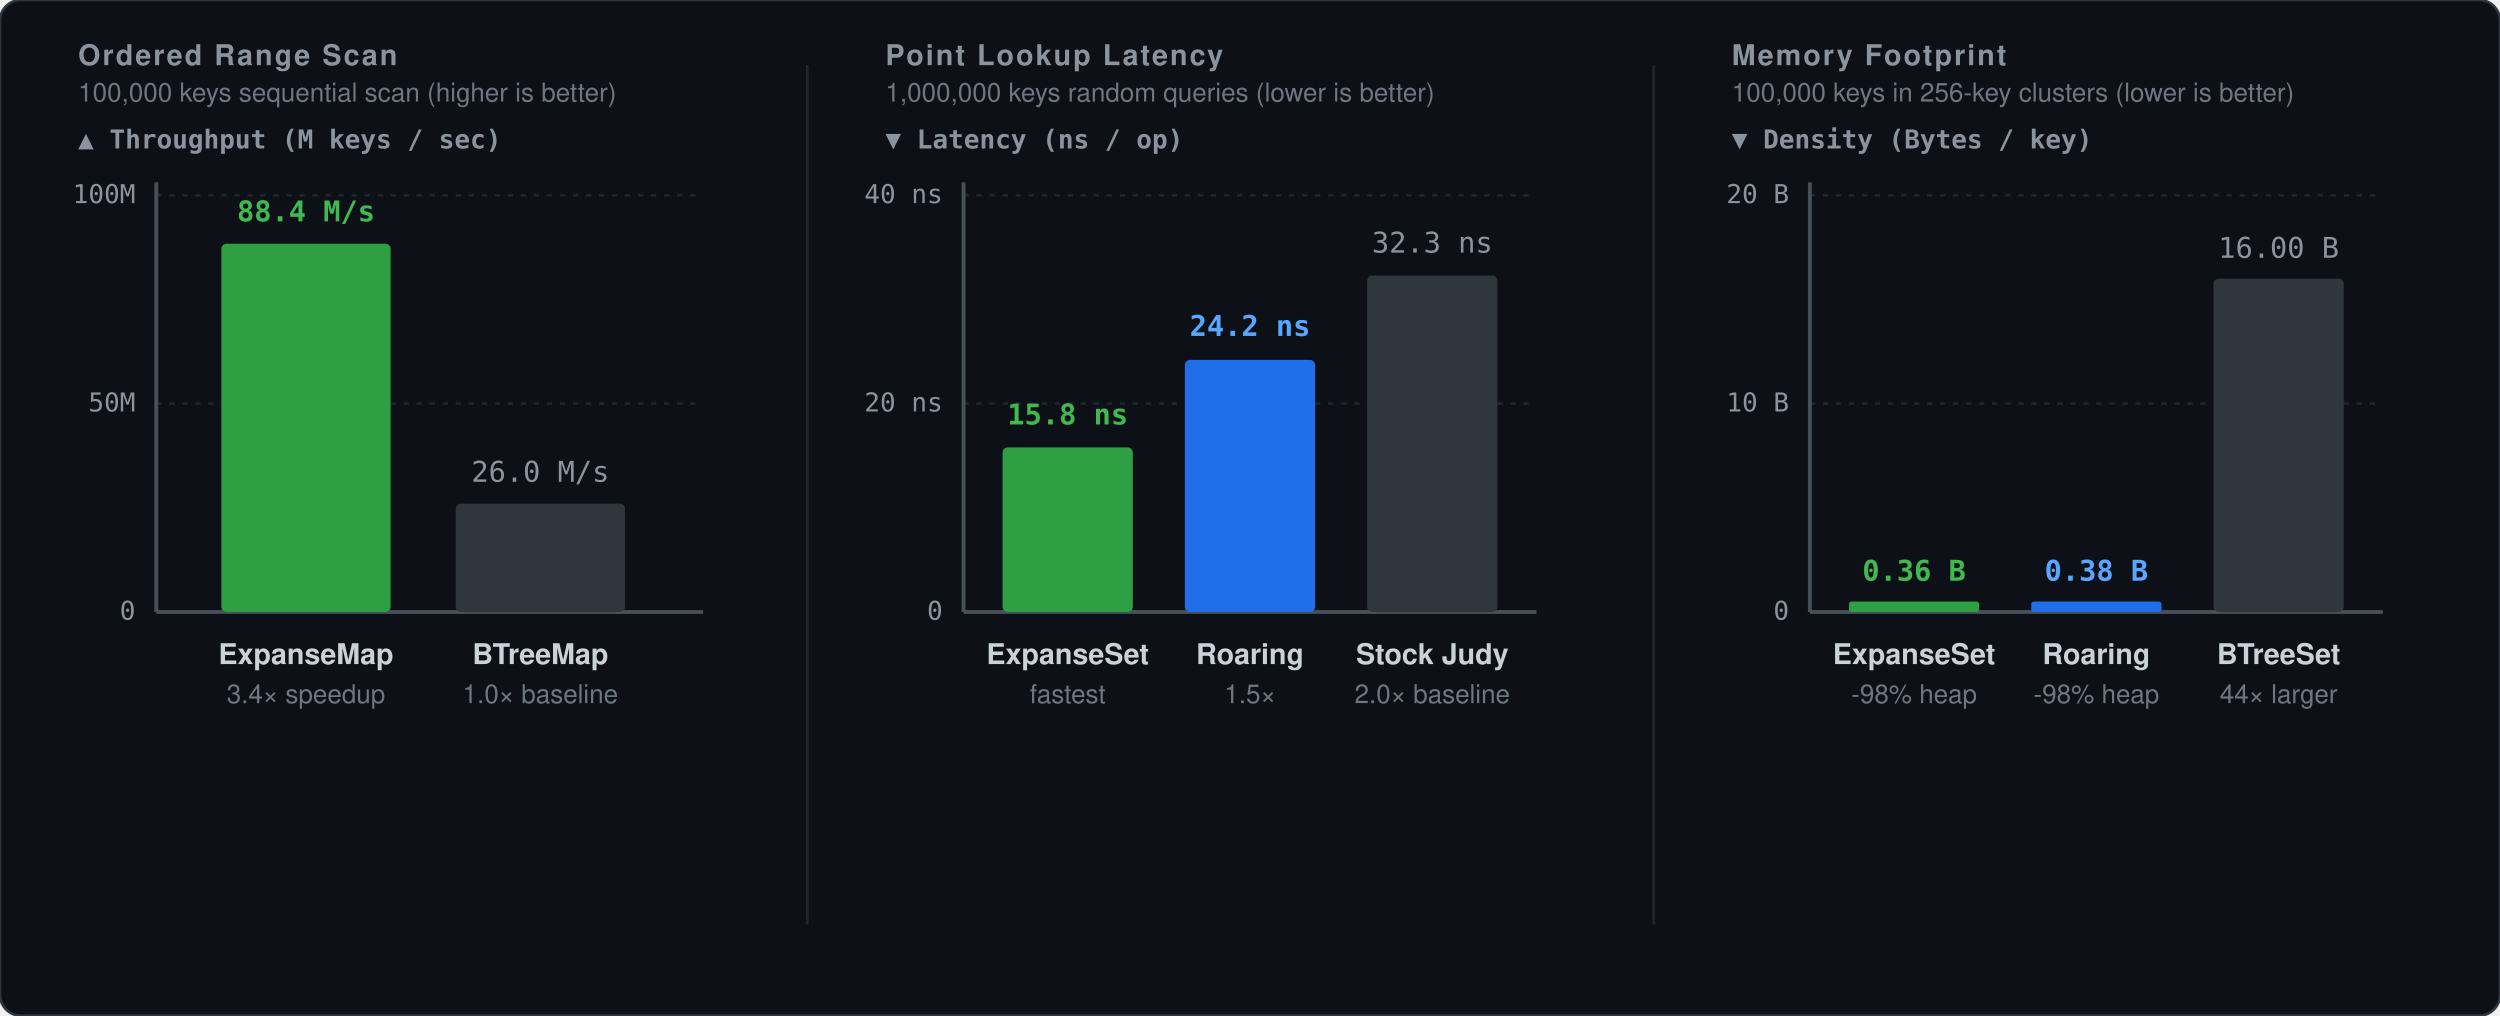
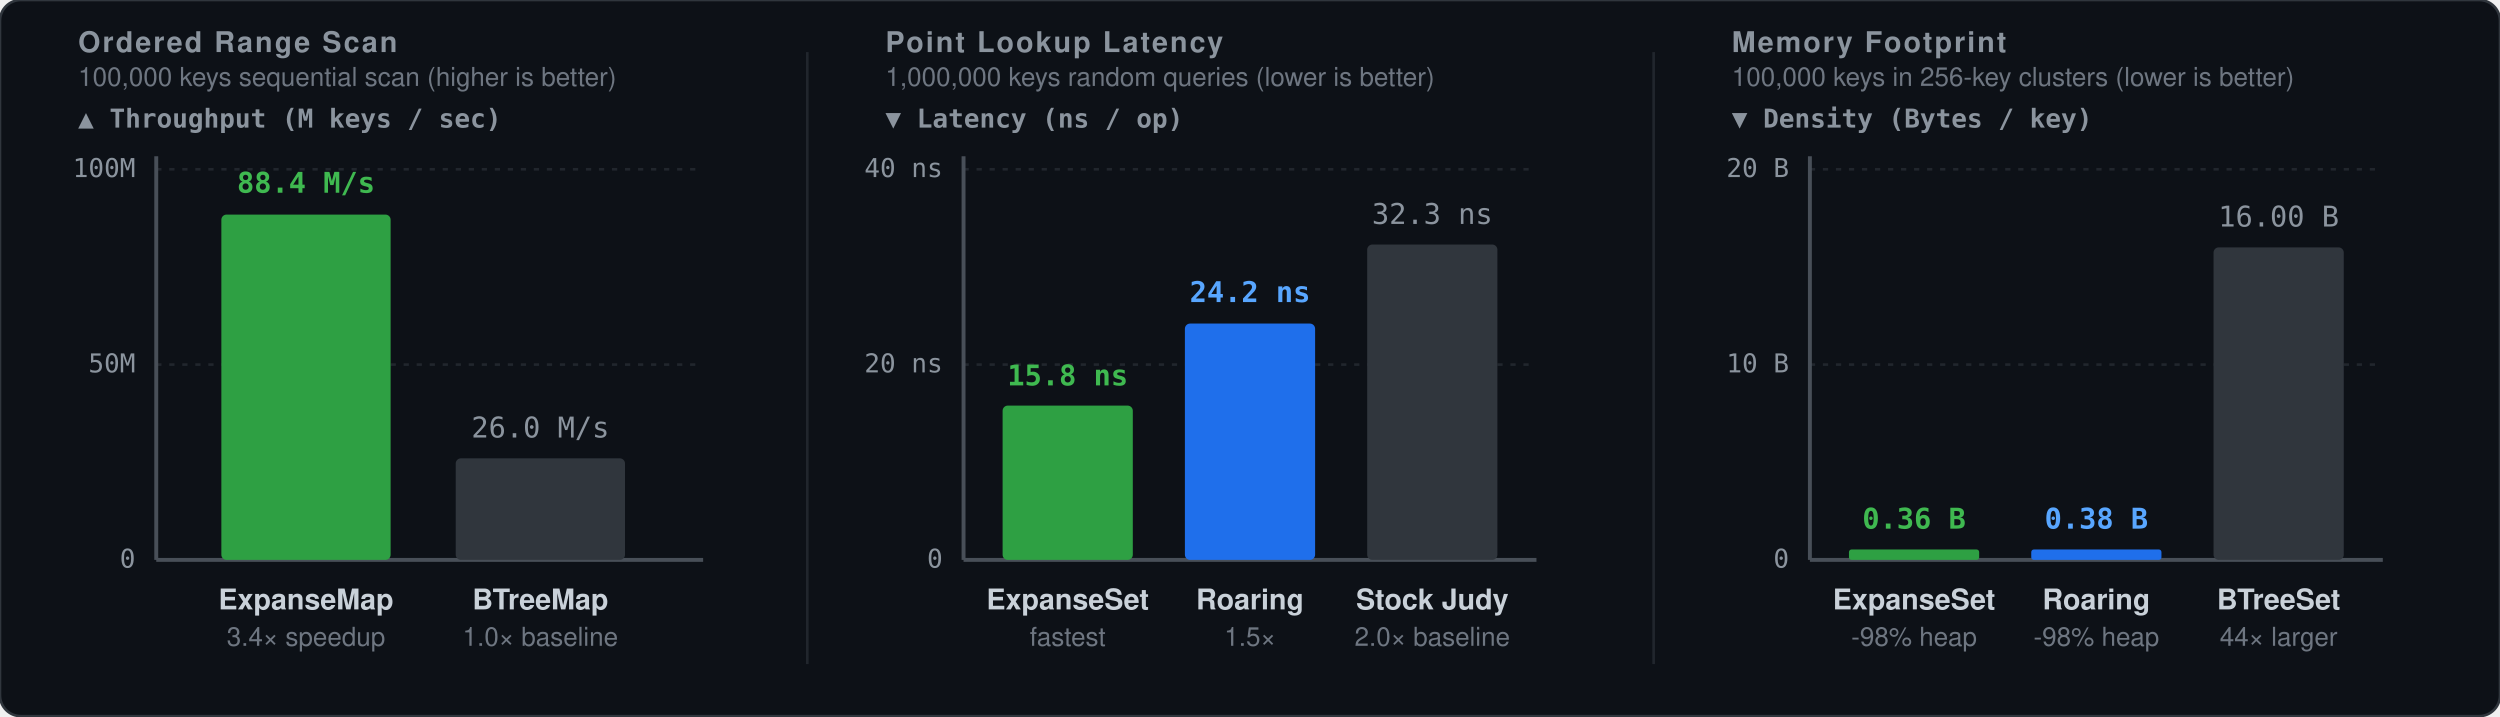
- <svg xmlns="http://www.w3.org/2000/svg" viewBox="0 0 960 390" width="100%" height="100%">
+ <svg xmlns="http://www.w3.org/2000/svg" viewBox="0 0 960 275" width="100%" height="100%">
  <defs>
    <style>
      .bg { fill: #0d1117; }
      .border { stroke: #30363d; stroke-width: 1px; fill: none; }
      .grid { stroke: #21262d; stroke-width: 1px; stroke-dasharray: 2,3; }
      .axis { stroke: #484f58; stroke-width: 1.5px; }
      
      .t-chart-title { font-family: -apple-system, BlinkMacSystemFont, "Segoe UI", Helvetica, Arial, sans-serif; font-size: 11px; font-weight: 700; letter-spacing: 0.8px; fill: #8b949e; text-transform: uppercase; }
      .t-chart-sub { font-family: -apple-system, BlinkMacSystemFont, "Segoe UI", Helvetica, Arial, sans-serif; font-size: 10px; fill: #6e7681; }
      .t-unit-header { font-family: ui-monospace, SFMono-Regular, Menlo, monospace; font-size: 10px; font-weight: 600; fill: #8b949e; }
      .t-axis-label { font-family: ui-monospace, SFMono-Regular, Menlo, monospace; font-size: 10px; fill: #8b949e; }
      .t-bar-label { font-family: -apple-system, BlinkMacSystemFont, "Segoe UI", Helvetica, Arial, sans-serif; font-size: 11px; font-weight: 600; fill: #c9d1d9; }
      
      .t-val-accent { font-family: ui-monospace, SFMono-Regular, Menlo, monospace; font-size: 11px; font-weight: 700; fill: #3fb950; text-anchor: middle; }
      .t-val-muted { font-family: ui-monospace, SFMono-Regular, Menlo, monospace; font-size: 11px; font-weight: 500; fill: #8b949e; text-anchor: middle; }
      .t-val-blue { font-family: ui-monospace, SFMono-Regular, Menlo, monospace; font-size: 11px; font-weight: 600; fill: #58a6ff; text-anchor: middle; }

      .b-expanse { fill: #2ea043; }
      .b-roaring { fill: #1f6feb; }
      .b-other { fill: #30363d; }

      @media (prefers-color-scheme: light) {
        .bg { fill: #ffffff; }
        .border { stroke: #d0d7de; }
        .grid { stroke: #eaeef2; }
        .axis { stroke: #afb8c1; }
        .t-chart-title { fill: #57606a; }
        .t-chart-sub { fill: #8c959f; }
        .t-unit-header { fill: #57606a; }
        .t-axis-label { fill: #57606a; }
        .t-bar-label { fill: #1f2328; }
        .t-val-accent { fill: #1a7f37; }
        .t-val-blue { fill: #0969da; }
        .t-val-muted { fill: #656d76; }
        .b-expanse { fill: #1a7f37; }
        .b-roaring { fill: #0969da; }
        .b-other { fill: #d0d7de; }
      }
    </style>
  </defs>
  <rect width="100%" height="100%" class="bg" rx="8" />
  <rect width="100%" height="100%" class="border" rx="8" />
-   <g transform="translate(30, 25)">
+   <g transform="translate(30, 20)">
    <text x="0" y="0" class="t-chart-title">Ordered Range Scan</text>
-     <text x="0" y="14" class="t-chart-sub">100,000 keys sequential scan (higher is better)</text>
-     <text x="0" y="32" class="t-unit-header">▲ Throughput (M keys / sec)</text>
-     <line x1="30" y1="50" x2="240" y2="50" class="grid" />
-     <text x="22" y="53" class="t-axis-label" text-anchor="end">100M</text>
-     <line x1="30" y1="130" x2="240" y2="130" class="grid" />
-     <text x="22" y="133" class="t-axis-label" text-anchor="end">50M</text>
-     <line x1="30" y1="210" x2="240" y2="210" class="axis" />
-     <text x="22" y="213" class="t-axis-label" text-anchor="end">0</text>
-     <line x1="30" y1="45" x2="30" y2="210" class="axis" />
-     <rect x="55" y="68.6" width="65" height="141.4" class="b-expanse" rx="2" />
-     <text x="87.5" y="60" class="t-val-accent">88.4 M/s</text>
-     <text x="87.5" y="230" class="t-bar-label" text-anchor="middle">ExpanseMap</text>
-     <text x="87.5" y="245" class="t-chart-sub" text-anchor="middle" fill="#3fb950">3.4× speedup</text>
-     <rect x="145" y="168.4" width="65" height="41.6" class="b-other" rx="2" />
-     <text x="177.5" y="160" class="t-val-muted">26.0 M/s</text>
-     <text x="177.5" y="230" class="t-bar-label" text-anchor="middle">BTreeMap</text>
-     <text x="177.5" y="245" class="t-chart-sub" text-anchor="middle">1.0× baseline</text>
+     <text x="0" y="13" class="t-chart-sub">100,000 keys sequential scan (higher is better)</text>
+     <text x="0" y="29" class="t-unit-header">▲ Throughput (M keys / sec)</text>
+     <line x1="30" y1="45" x2="240" y2="45" class="grid" />
+     <text x="22" y="48" class="t-axis-label" text-anchor="end">100M</text>
+     <line x1="30" y1="120" x2="240" y2="120" class="grid" />
+     <text x="22" y="123" class="t-axis-label" text-anchor="end">50M</text>
+     <line x1="30" y1="195" x2="240" y2="195" class="axis" />
+     <text x="22" y="198" class="t-axis-label" text-anchor="end">0</text>
+     <line x1="30" y1="40" x2="30" y2="195" class="axis" />
+     <rect x="55" y="62.4" width="65" height="132.6" class="b-expanse" rx="2" />
+     <text x="87.5" y="54" class="t-val-accent">88.4 M/s</text>
+     <text x="87.5" y="214" class="t-bar-label" text-anchor="middle">ExpanseMap</text>
+     <text x="87.5" y="228" class="t-chart-sub" text-anchor="middle" fill="#3fb950">3.4× speedup</text>
+     <rect x="145" y="156.0" width="65" height="39.0" class="b-other" rx="2" />
+     <text x="177.5" y="148" class="t-val-muted">26.0 M/s</text>
+     <text x="177.5" y="214" class="t-bar-label" text-anchor="middle">BTreeMap</text>
+     <text x="177.5" y="228" class="t-chart-sub" text-anchor="middle">1.0× baseline</text>
  </g>
-   <line x1="310" y1="25" x2="310" y2="355" stroke="#21262d" stroke-width="1" />
-   <g transform="translate(340, 25)">
+   <line x1="310" y1="20" x2="310" y2="255" stroke="#21262d" stroke-width="1" />
+   <g transform="translate(340, 20)">
    <text x="0" y="0" class="t-chart-title">Point Lookup Latency</text>
-     <text x="0" y="14" class="t-chart-sub">1,000,000 keys random queries (lower is better)</text>
-     <text x="0" y="32" class="t-unit-header">▼ Latency (ns / op)</text>
-     <line x1="30" y1="50" x2="250" y2="50" class="grid" />
-     <text x="22" y="53" class="t-axis-label" text-anchor="end">40 ns</text>
-     <line x1="30" y1="130" x2="250" y2="130" class="grid" />
-     <text x="22" y="133" class="t-axis-label" text-anchor="end">20 ns</text>
-     <line x1="30" y1="210" x2="250" y2="210" class="axis" />
-     <text x="22" y="213" class="t-axis-label" text-anchor="end">0</text>
-     <line x1="30" y1="45" x2="30" y2="210" class="axis" />
-     <rect x="45" y="146.8" width="50" height="63.2" class="b-expanse" rx="2" />
-     <text x="70" y="138" class="t-val-accent">15.8 ns</text>
-     <text x="70" y="230" class="t-bar-label" text-anchor="middle">ExpanseSet</text>
-     <text x="70" y="245" class="t-chart-sub" text-anchor="middle" fill="#3fb950">fastest</text>
-     <rect x="115" y="113.2" width="50" height="96.8" class="b-roaring" rx="2" />
-     <text x="140" y="104" class="t-val-blue">24.2 ns</text>
-     <text x="140" y="230" class="t-bar-label" text-anchor="middle">Roaring</text>
-     <text x="140" y="245" class="t-chart-sub" text-anchor="middle">1.5×</text>
-     <rect x="185" y="80.8" width="50" height="129.2" class="b-other" rx="2" />
-     <text x="210" y="72" class="t-val-muted">32.3 ns</text>
-     <text x="210" y="230" class="t-bar-label" text-anchor="middle">Stock Judy</text>
-     <text x="210" y="245" class="t-chart-sub" text-anchor="middle">2.0× baseline</text>
+     <text x="0" y="13" class="t-chart-sub">1,000,000 keys random queries (lower is better)</text>
+     <text x="0" y="29" class="t-unit-header">▼ Latency (ns / op)</text>
+     <line x1="30" y1="45" x2="250" y2="45" class="grid" />
+     <text x="22" y="48" class="t-axis-label" text-anchor="end">40 ns</text>
+     <line x1="30" y1="120" x2="250" y2="120" class="grid" />
+     <text x="22" y="123" class="t-axis-label" text-anchor="end">20 ns</text>
+     <line x1="30" y1="195" x2="250" y2="195" class="axis" />
+     <text x="22" y="198" class="t-axis-label" text-anchor="end">0</text>
+     <line x1="30" y1="40" x2="30" y2="195" class="axis" />
+     <rect x="45" y="135.75" width="50" height="59.25" class="b-expanse" rx="2" />
+     <text x="70" y="128" class="t-val-accent">15.8 ns</text>
+     <text x="70" y="214" class="t-bar-label" text-anchor="middle">ExpanseSet</text>
+     <text x="70" y="228" class="t-chart-sub" text-anchor="middle" fill="#3fb950">fastest</text>
+     <rect x="115" y="104.25" width="50" height="90.75" class="b-roaring" rx="2" />
+     <text x="140" y="96" class="t-val-blue">24.2 ns</text>
+     <text x="140" y="214" class="t-bar-label" text-anchor="middle">Roaring</text>
+     <text x="140" y="228" class="t-chart-sub" text-anchor="middle">1.5×</text>
+     <rect x="185" y="73.9" width="50" height="121.1" class="b-other" rx="2" />
+     <text x="210" y="66" class="t-val-muted">32.3 ns</text>
+     <text x="210" y="214" class="t-bar-label" text-anchor="middle">Stock Judy</text>
+     <text x="210" y="228" class="t-chart-sub" text-anchor="middle">2.0× baseline</text>
  </g>
-   <line x1="635" y1="25" x2="635" y2="355" stroke="#21262d" stroke-width="1" />
-   <g transform="translate(665, 25)">
+   <line x1="635" y1="20" x2="635" y2="255" stroke="#21262d" stroke-width="1" />
+   <g transform="translate(665, 20)">
    <text x="0" y="0" class="t-chart-title">Memory Footprint</text>
-     <text x="0" y="14" class="t-chart-sub">100,000 keys in 256-key clusters (lower is better)</text>
-     <text x="0" y="32" class="t-unit-header">▼ Density (Bytes / key)</text>
-     <line x1="30" y1="50" x2="250" y2="50" class="grid" />
-     <text x="22" y="53" class="t-axis-label" text-anchor="end">20 B</text>
-     <line x1="30" y1="130" x2="250" y2="130" class="grid" />
-     <text x="22" y="133" class="t-axis-label" text-anchor="end">10 B</text>
-     <line x1="30" y1="210" x2="250" y2="210" class="axis" />
-     <text x="22" y="213" class="t-axis-label" text-anchor="end">0</text>
-     <line x1="30" y1="45" x2="30" y2="210" class="axis" />
-     <rect x="45" y="206" width="50" height="4" class="b-expanse" rx="1" />
-     <text x="70" y="198" class="t-val-accent">0.36 B</text>
-     <text x="70" y="230" class="t-bar-label" text-anchor="middle">ExpanseSet</text>
-     <text x="70" y="245" class="t-chart-sub" text-anchor="middle" fill="#3fb950">-98% heap</text>
-     <rect x="115" y="206" width="50" height="4" class="b-roaring" rx="1" />
-     <text x="140" y="198" class="t-val-blue">0.38 B</text>
-     <text x="140" y="230" class="t-bar-label" text-anchor="middle">Roaring</text>
-     <text x="140" y="245" class="t-chart-sub" text-anchor="middle">-98% heap</text>
-     <rect x="185" y="82" width="50" height="128" class="b-other" rx="2" />
-     <text x="210" y="74" class="t-val-muted">16.00 B</text>
-     <text x="210" y="230" class="t-bar-label" text-anchor="middle">BTreeSet</text>
-     <text x="210" y="245" class="t-chart-sub" text-anchor="middle">44× larger</text>
+     <text x="0" y="13" class="t-chart-sub">100,000 keys in 256-key clusters (lower is better)</text>
+     <text x="0" y="29" class="t-unit-header">▼ Density (Bytes / key)</text>
+     <line x1="30" y1="45" x2="250" y2="45" class="grid" />
+     <text x="22" y="48" class="t-axis-label" text-anchor="end">20 B</text>
+     <line x1="30" y1="120" x2="250" y2="120" class="grid" />
+     <text x="22" y="123" class="t-axis-label" text-anchor="end">10 B</text>
+     <line x1="30" y1="195" x2="250" y2="195" class="axis" />
+     <text x="22" y="198" class="t-axis-label" text-anchor="end">0</text>
+     <line x1="30" y1="40" x2="30" y2="195" class="axis" />
+     <rect x="45" y="191" width="50" height="4" class="b-expanse" rx="1" />
+     <text x="70" y="183" class="t-val-accent">0.36 B</text>
+     <text x="70" y="214" class="t-bar-label" text-anchor="middle">ExpanseSet</text>
+     <text x="70" y="228" class="t-chart-sub" text-anchor="middle" fill="#3fb950">-98% heap</text>
+     <rect x="115" y="191" width="50" height="4" class="b-roaring" rx="1" />
+     <text x="140" y="183" class="t-val-blue">0.38 B</text>
+     <text x="140" y="214" class="t-bar-label" text-anchor="middle">Roaring</text>
+     <text x="140" y="228" class="t-chart-sub" text-anchor="middle">-98% heap</text>
+     <rect x="185" y="75" width="50" height="120" class="b-other" rx="2" />
+     <text x="210" y="67" class="t-val-muted">16.00 B</text>
+     <text x="210" y="214" class="t-bar-label" text-anchor="middle">BTreeSet</text>
+     <text x="210" y="228" class="t-chart-sub" text-anchor="middle">44× larger</text>
  </g>
</svg>
